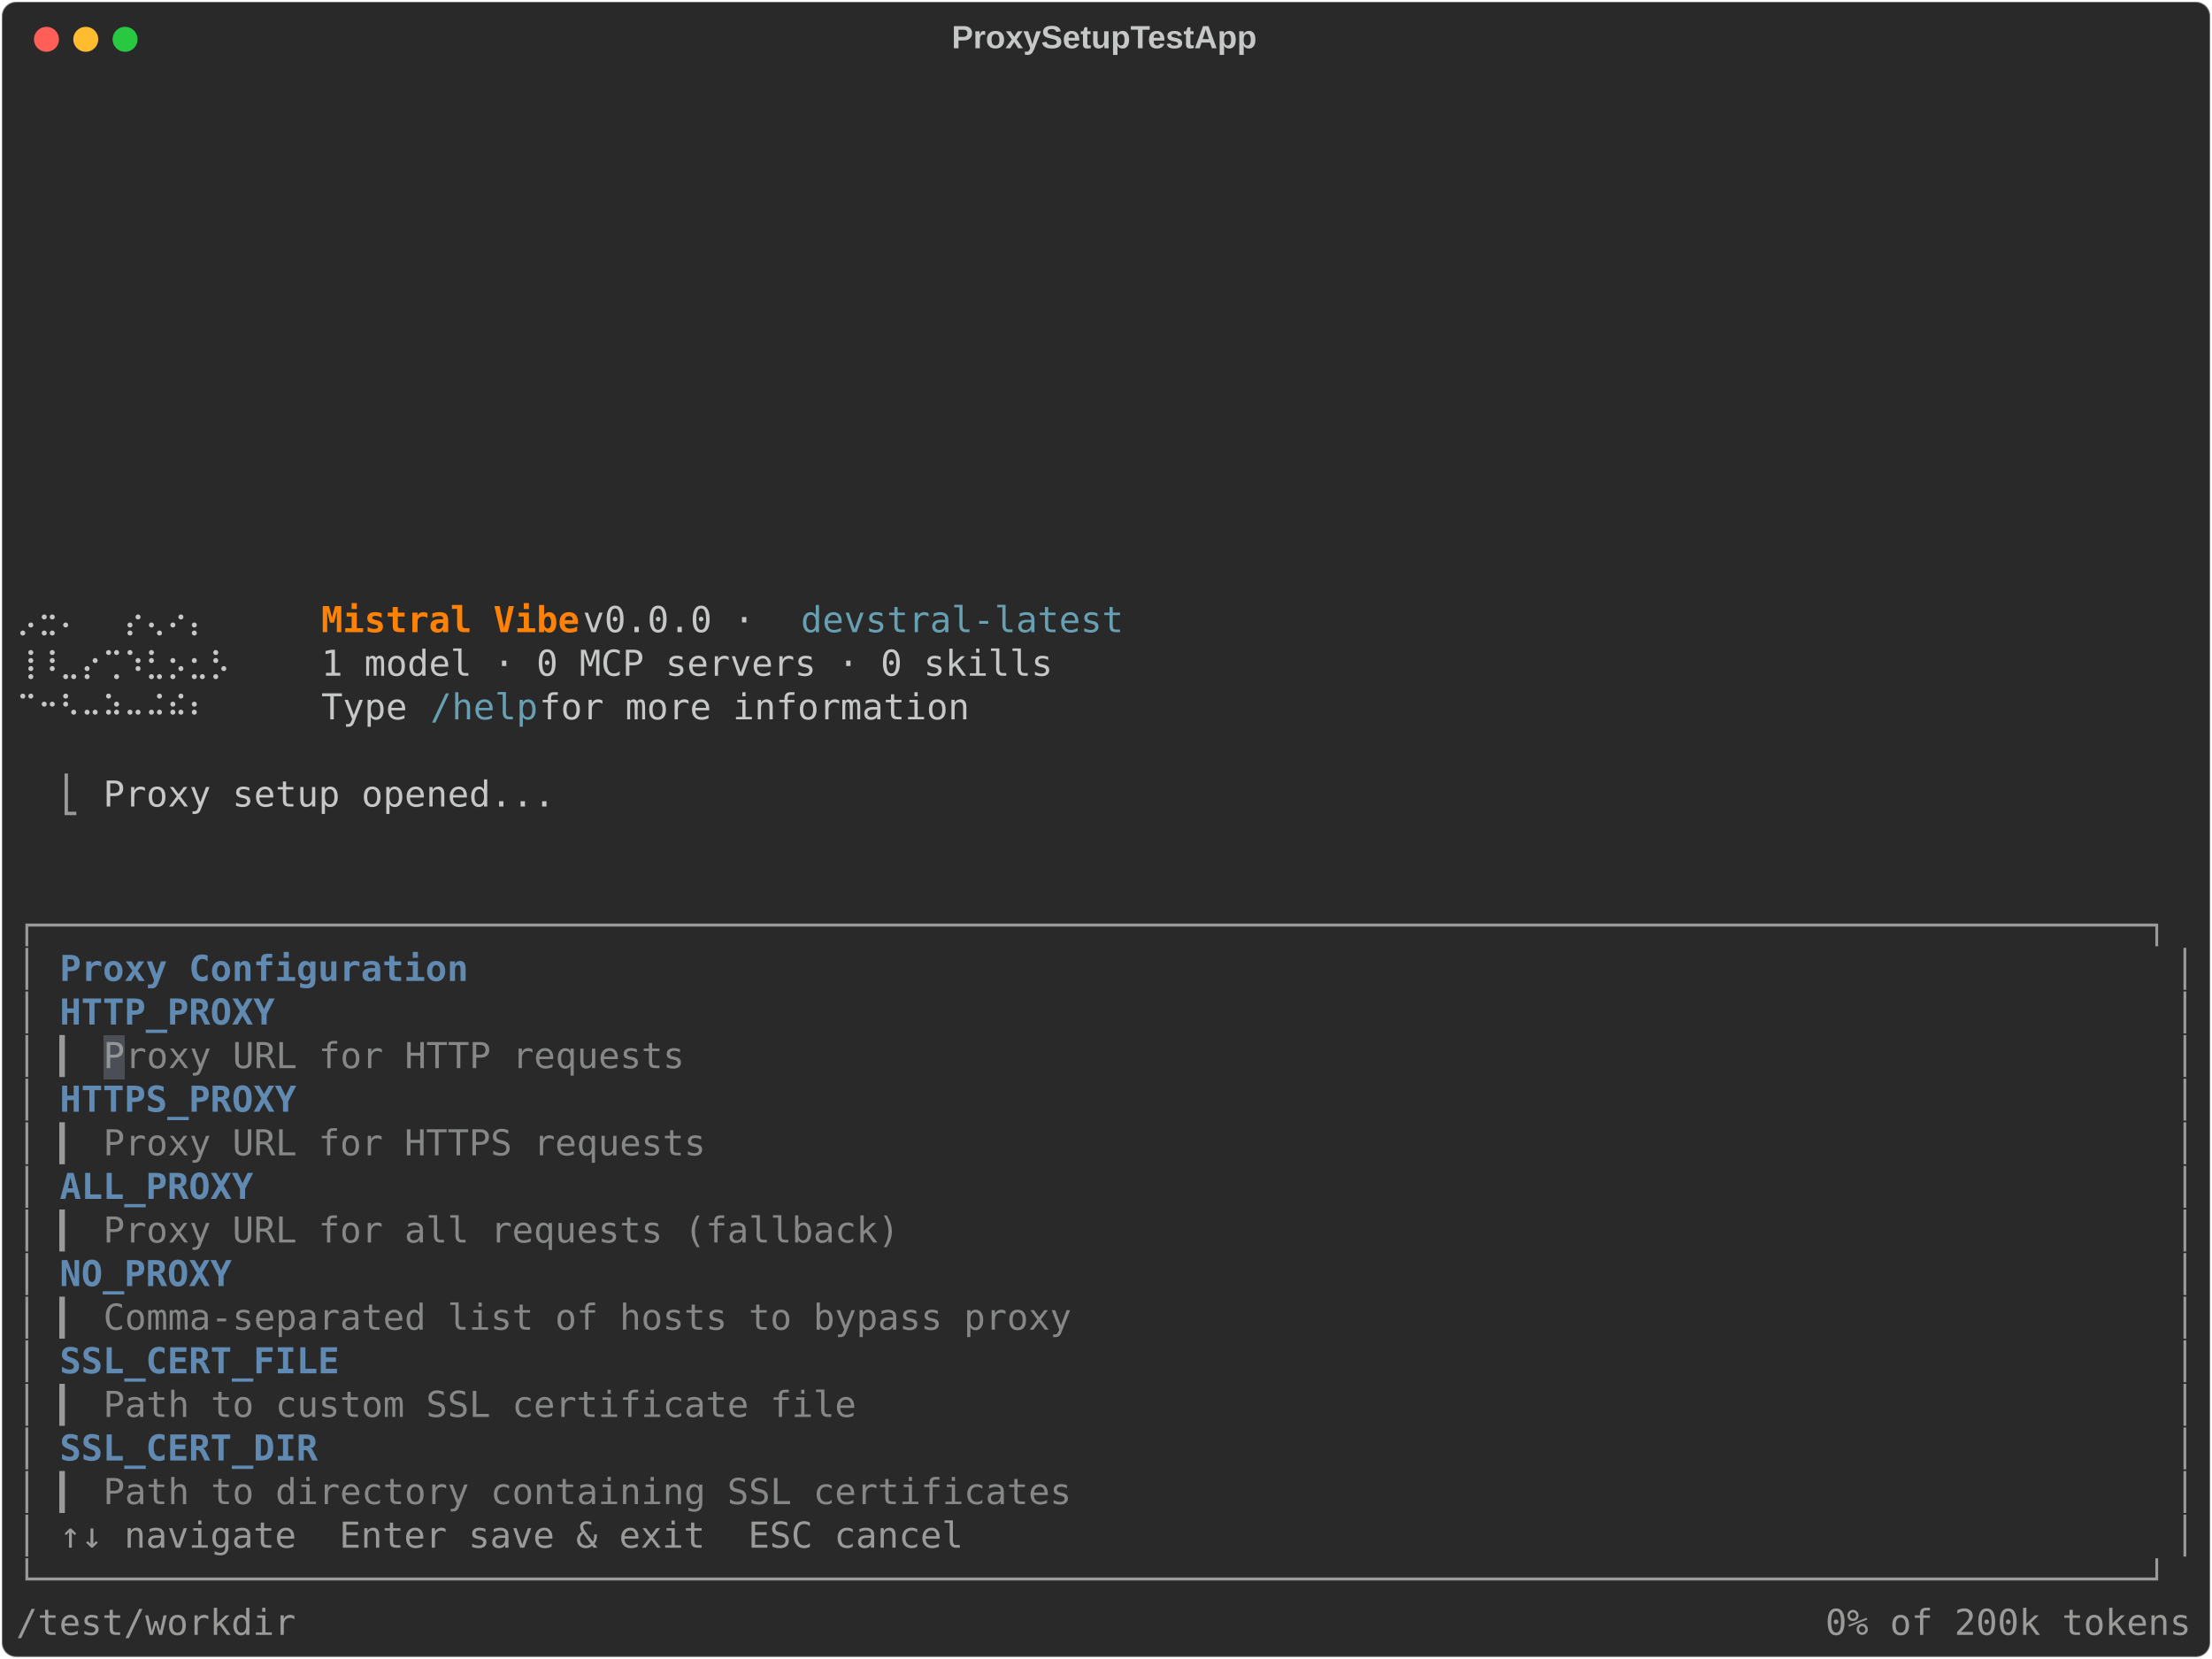
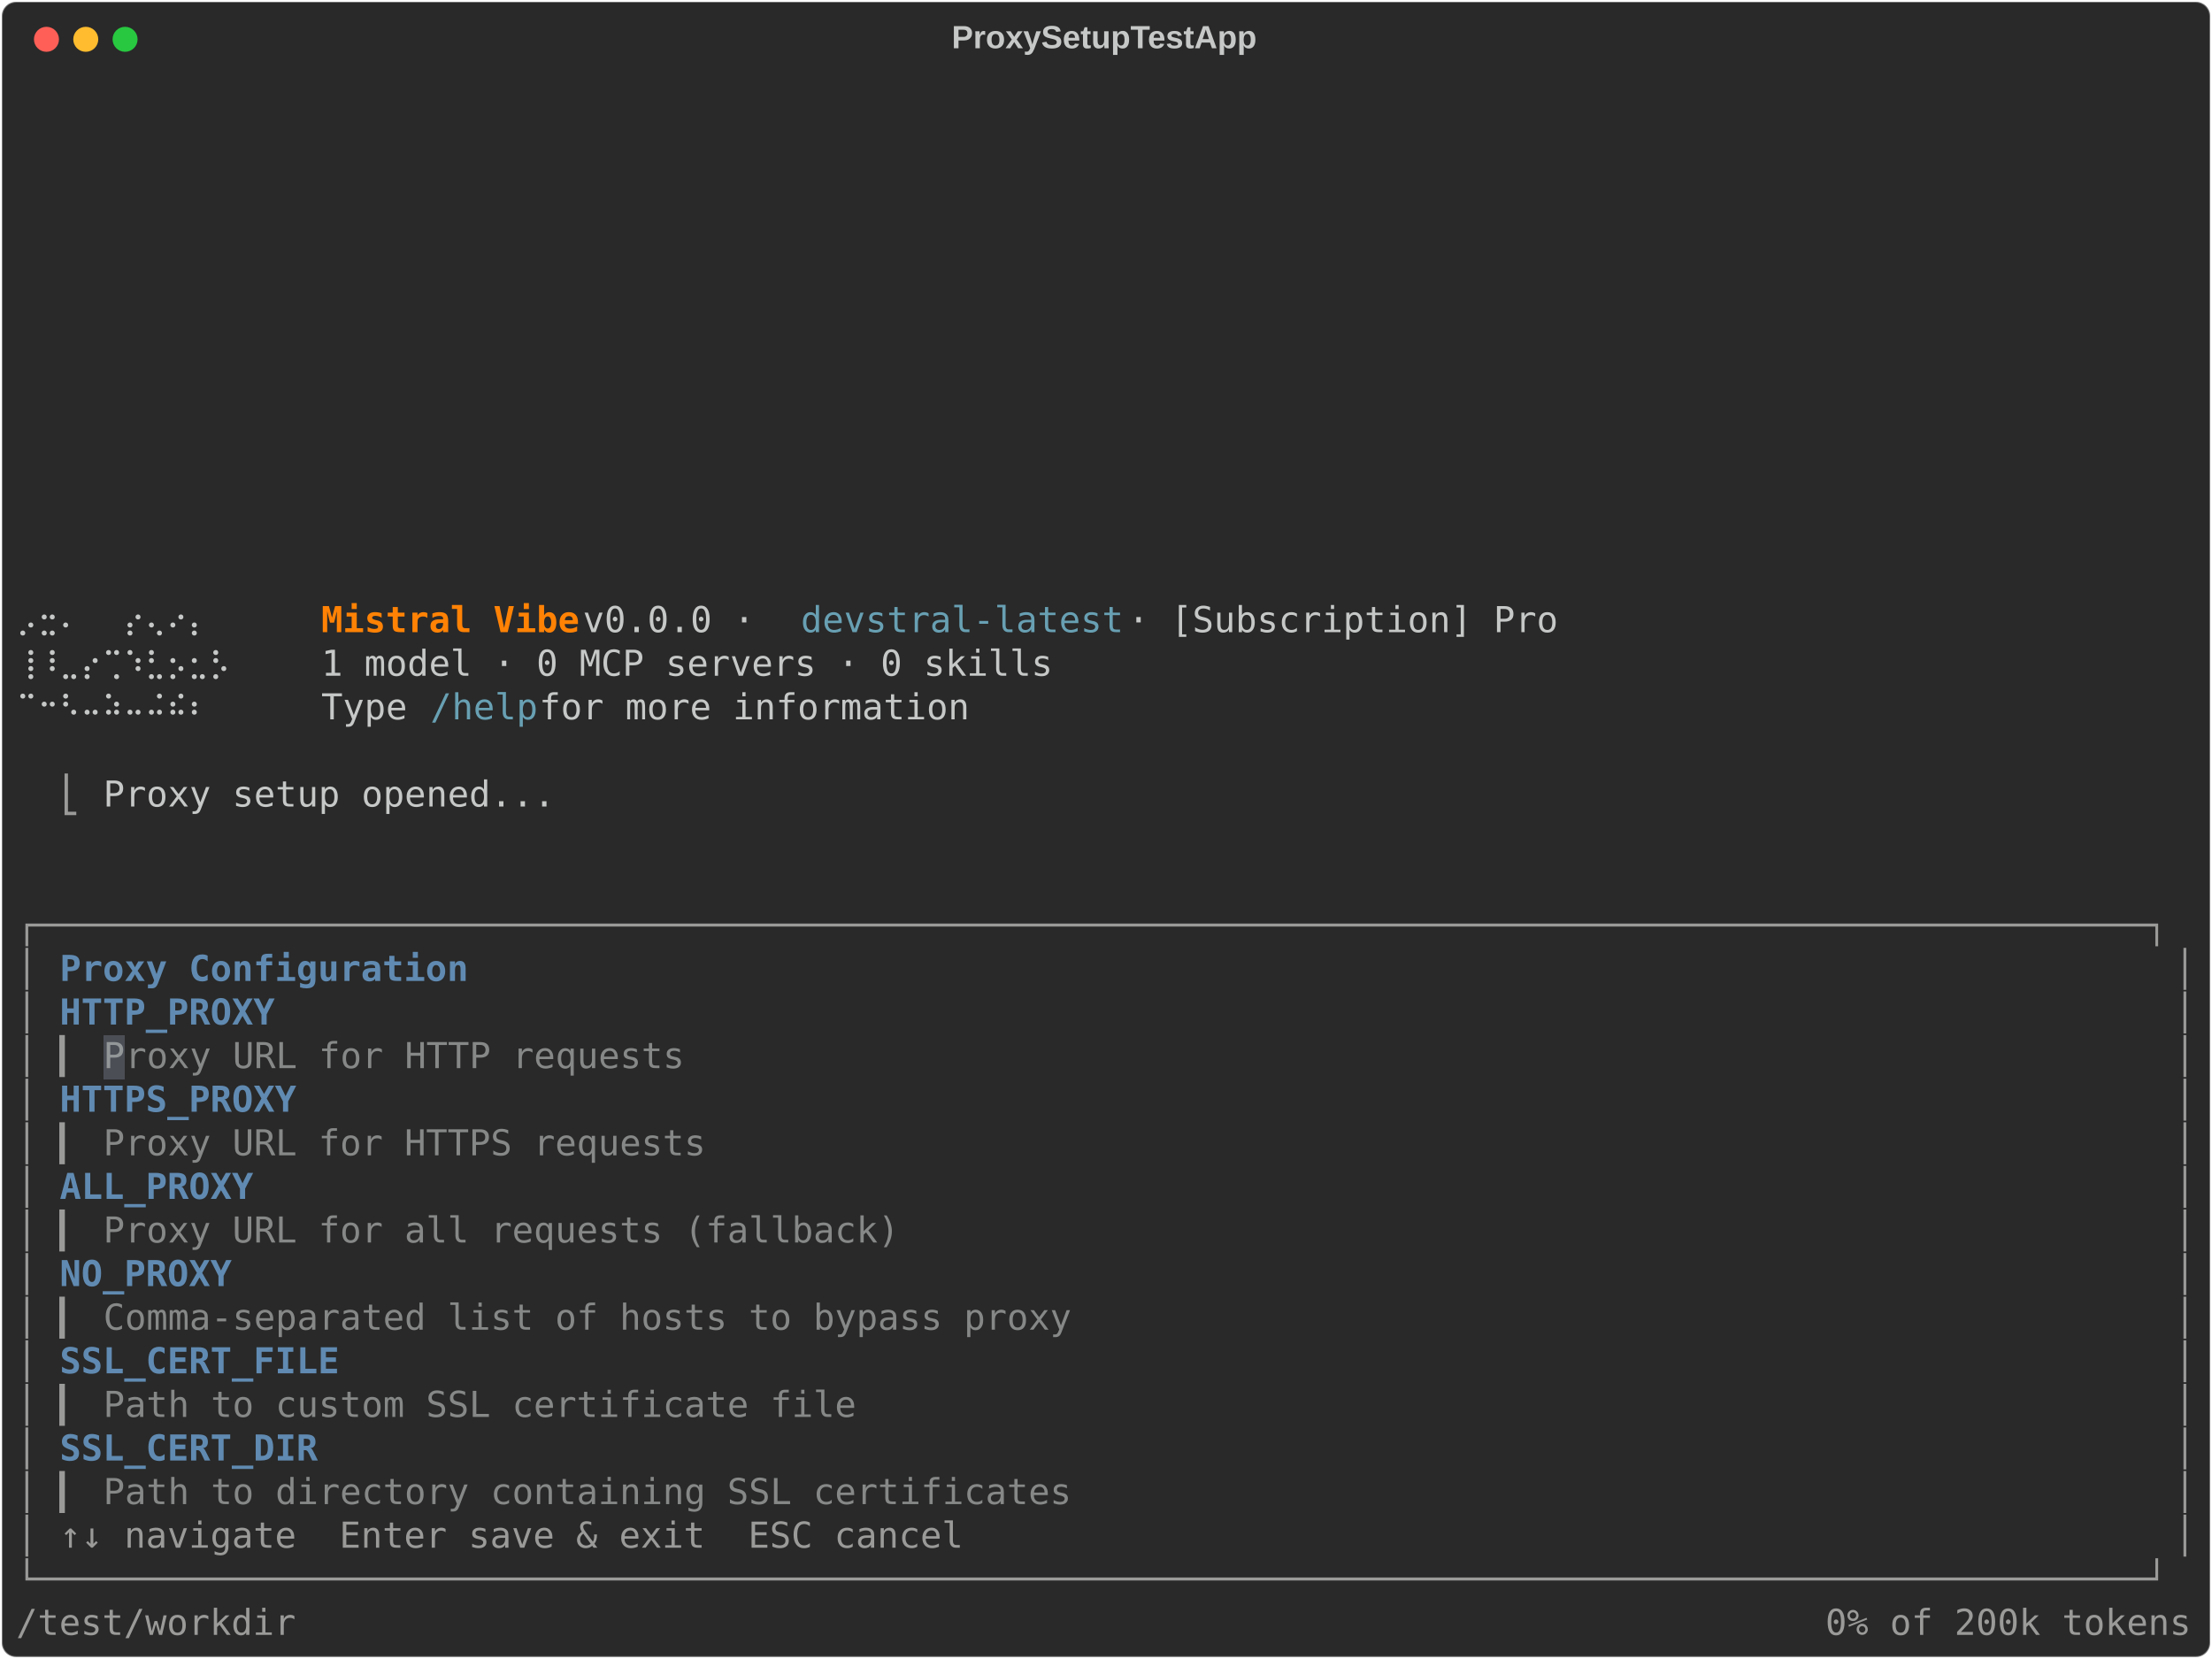
<svg xmlns="http://www.w3.org/2000/svg" class="rich-terminal" viewBox="0 0 1238 928.4">
  <style>

    @font-face {
        font-family: "Fira Code";
        src: local("FiraCode-Regular"),
                url("https://cdnjs.cloudflare.com/ajax/libs/firacode/6.2.0/woff2/FiraCode-Regular.woff2") format("woff2"),
                url("https://cdnjs.cloudflare.com/ajax/libs/firacode/6.2.0/woff/FiraCode-Regular.woff") format("woff");
        font-style: normal;
        font-weight: 400;
    }
    @font-face {
        font-family: "Fira Code";
        src: local("FiraCode-Bold"),
                url("https://cdnjs.cloudflare.com/ajax/libs/firacode/6.2.0/woff2/FiraCode-Bold.woff2") format("woff2"),
                url("https://cdnjs.cloudflare.com/ajax/libs/firacode/6.2.0/woff/FiraCode-Bold.woff") format("woff");
        font-style: bold;
        font-weight: 700;
    }

    .terminal-matrix {
        font-family: Fira Code, monospace;
        font-size: 20px;
        line-height: 24.4px;
        font-variant-east-asian: full-width;
    }

    .terminal-title {
        font-size: 18px;
        font-weight: bold;
        font-family: arial;
    }

    .terminal-r1 { fill: #c5c8c6 }
.terminal-r2 { fill: #ff8205;font-weight: bold }
.terminal-r3 { fill: #68a0b3 }
.terminal-r4 { fill: #9a9b99 }
.terminal-r5 { fill: #608ab1;font-weight: bold }
.terminal-r6 { fill: #949798 }
.terminal-r7 { fill: #868887 }
    </style>
  <defs>
    <clipPath id="terminal-clip-terminal">
      <rect x="0" y="0" width="1219.0" height="877.4" />
    </clipPath>
    <clipPath id="terminal-line-0">
      <rect x="0" y="1.5" width="1220" height="24.65" />
    </clipPath>
    <clipPath id="terminal-line-1">
      <rect x="0" y="25.9" width="1220" height="24.65" />
    </clipPath>
    <clipPath id="terminal-line-2">
      <rect x="0" y="50.3" width="1220" height="24.65" />
    </clipPath>
    <clipPath id="terminal-line-3">
      <rect x="0" y="74.7" width="1220" height="24.65" />
    </clipPath>
    <clipPath id="terminal-line-4">
      <rect x="0" y="99.1" width="1220" height="24.65" />
    </clipPath>
    <clipPath id="terminal-line-5">
      <rect x="0" y="123.5" width="1220" height="24.65" />
    </clipPath>
    <clipPath id="terminal-line-6">
      <rect x="0" y="147.9" width="1220" height="24.65" />
    </clipPath>
    <clipPath id="terminal-line-7">
      <rect x="0" y="172.3" width="1220" height="24.65" />
    </clipPath>
    <clipPath id="terminal-line-8">
      <rect x="0" y="196.7" width="1220" height="24.65" />
    </clipPath>
    <clipPath id="terminal-line-9">
      <rect x="0" y="221.1" width="1220" height="24.65" />
    </clipPath>
    <clipPath id="terminal-line-10">
      <rect x="0" y="245.5" width="1220" height="24.65" />
    </clipPath>
    <clipPath id="terminal-line-11">
      <rect x="0" y="269.9" width="1220" height="24.65" />
    </clipPath>
    <clipPath id="terminal-line-12">
      <rect x="0" y="294.3" width="1220" height="24.65" />
    </clipPath>
    <clipPath id="terminal-line-13">
      <rect x="0" y="318.7" width="1220" height="24.65" />
    </clipPath>
    <clipPath id="terminal-line-14">
      <rect x="0" y="343.1" width="1220" height="24.65" />
    </clipPath>
    <clipPath id="terminal-line-15">
      <rect x="0" y="367.5" width="1220" height="24.65" />
    </clipPath>
    <clipPath id="terminal-line-16">
      <rect x="0" y="391.9" width="1220" height="24.65" />
    </clipPath>
    <clipPath id="terminal-line-17">
      <rect x="0" y="416.3" width="1220" height="24.65" />
    </clipPath>
    <clipPath id="terminal-line-18">
      <rect x="0" y="440.7" width="1220" height="24.65" />
    </clipPath>
    <clipPath id="terminal-line-19">
      <rect x="0" y="465.1" width="1220" height="24.65" />
    </clipPath>
    <clipPath id="terminal-line-20">
      <rect x="0" y="489.5" width="1220" height="24.65" />
    </clipPath>
    <clipPath id="terminal-line-21">
      <rect x="0" y="513.9" width="1220" height="24.65" />
    </clipPath>
    <clipPath id="terminal-line-22">
      <rect x="0" y="538.3" width="1220" height="24.65" />
    </clipPath>
    <clipPath id="terminal-line-23">
      <rect x="0" y="562.7" width="1220" height="24.65" />
    </clipPath>
    <clipPath id="terminal-line-24">
      <rect x="0" y="587.1" width="1220" height="24.65" />
    </clipPath>
    <clipPath id="terminal-line-25">
      <rect x="0" y="611.5" width="1220" height="24.65" />
    </clipPath>
    <clipPath id="terminal-line-26">
      <rect x="0" y="635.9" width="1220" height="24.65" />
    </clipPath>
    <clipPath id="terminal-line-27">
      <rect x="0" y="660.3" width="1220" height="24.65" />
    </clipPath>
    <clipPath id="terminal-line-28">
      <rect x="0" y="684.7" width="1220" height="24.65" />
    </clipPath>
    <clipPath id="terminal-line-29">
      <rect x="0" y="709.1" width="1220" height="24.65" />
    </clipPath>
    <clipPath id="terminal-line-30">
      <rect x="0" y="733.5" width="1220" height="24.65" />
    </clipPath>
    <clipPath id="terminal-line-31">
      <rect x="0" y="757.9" width="1220" height="24.65" />
    </clipPath>
    <clipPath id="terminal-line-32">
      <rect x="0" y="782.3" width="1220" height="24.65" />
    </clipPath>
    <clipPath id="terminal-line-33">
      <rect x="0" y="806.7" width="1220" height="24.65" />
    </clipPath>
    <clipPath id="terminal-line-34">
      <rect x="0" y="831.1" width="1220" height="24.65" />
    </clipPath>
  </defs>
  <rect fill="#292929" stroke="rgba(255,255,255,0.35)" stroke-width="1" x="1" y="1" width="1236" height="926.4" rx="8" />
  <text class="terminal-title" fill="#c5c8c6" text-anchor="middle" x="618" y="27">ProxySetupTestApp</text>
  <g transform="translate(26,22)">
    <circle cx="0" cy="0" r="7" fill="#ff5f57" />
    <circle cx="22" cy="0" r="7" fill="#febc2e" />
    <circle cx="44" cy="0" r="7" fill="#28c840" />
  </g>
  <g transform="translate(9, 41)" clip-path="url(#terminal-clip-terminal)">
    <rect fill="#4b4e55" x="48.8" y="538.3" width="12.2" height="24.65" shape-rendering="crispEdges" />
    <g class="terminal-matrix">
      <text class="terminal-r1" x="1220" y="20" textLength="12.2" clip-path="url(#terminal-line-0)">
</text>
      <text class="terminal-r1" x="1220" y="44.4" textLength="12.2" clip-path="url(#terminal-line-1)">
</text>
      <text class="terminal-r1" x="1220" y="68.8" textLength="12.2" clip-path="url(#terminal-line-2)">
</text>
      <text class="terminal-r1" x="1220" y="93.2" textLength="12.2" clip-path="url(#terminal-line-3)">
</text>
      <text class="terminal-r1" x="1220" y="117.6" textLength="12.2" clip-path="url(#terminal-line-4)">
</text>
      <text class="terminal-r1" x="1220" y="142" textLength="12.2" clip-path="url(#terminal-line-5)">
</text>
      <text class="terminal-r1" x="1220" y="166.4" textLength="12.2" clip-path="url(#terminal-line-6)">
</text>
      <text class="terminal-r1" x="1220" y="190.8" textLength="12.2" clip-path="url(#terminal-line-7)">
</text>
      <text class="terminal-r1" x="1220" y="215.2" textLength="12.2" clip-path="url(#terminal-line-8)">
</text>
      <text class="terminal-r1" x="1220" y="239.6" textLength="12.2" clip-path="url(#terminal-line-9)">
</text>
      <text class="terminal-r1" x="1220" y="264" textLength="12.2" clip-path="url(#terminal-line-10)">
</text>
      <text class="terminal-r1" x="1220" y="288.4" textLength="12.2" clip-path="url(#terminal-line-11)">
</text>
      <text class="terminal-r1" x="0" y="312.8" textLength="134.2" clip-path="url(#terminal-line-12)">  ⡠⣒⠄  ⡔⢄⠔⡄</text>
      <text class="terminal-r2" x="170.8" y="312.8" textLength="146.4" clip-path="url(#terminal-line-12)">Mistral Vibe</text>
      <text class="terminal-r1" x="317.2" y="312.8" textLength="122" clip-path="url(#terminal-line-12)"> v0.0.0 · </text>
      <text class="terminal-r3" x="439.2" y="312.8" textLength="183" clip-path="url(#terminal-line-12)">devstral-latest</text>
+       <text class="terminal-r1" x="622.2" y="312.8" textLength="256.2" clip-path="url(#terminal-line-12)"> · [Subscription] Pro</text>
      <text class="terminal-r1" x="1220" y="312.8" textLength="12.2" clip-path="url(#terminal-line-12)">
</text>
      <text class="terminal-r1" x="0" y="337.2" textLength="134.2" clip-path="url(#terminal-line-13)"> ⢸⠸⣀⡔⢉⠱⣃⡢⣂⡣</text>
      <text class="terminal-r1" x="170.8" y="337.2" textLength="414.8" clip-path="url(#terminal-line-13)">1 model · 0 MCP servers · 0 skills</text>
      <text class="terminal-r1" x="1220" y="337.2" textLength="12.2" clip-path="url(#terminal-line-13)">
</text>
      <text class="terminal-r1" x="0" y="361.6" textLength="134.2" clip-path="url(#terminal-line-14)">  ⠉⠒⠣⠤⠵⠤⠬⠮⠆</text>
      <text class="terminal-r1" x="170.8" y="361.6" textLength="61" clip-path="url(#terminal-line-14)">Type </text>
      <text class="terminal-r3" x="231.8" y="361.6" textLength="61" clip-path="url(#terminal-line-14)">/help</text>
      <text class="terminal-r1" x="292.8" y="361.6" textLength="256.2" clip-path="url(#terminal-line-14)"> for more information</text>
      <text class="terminal-r1" x="1220" y="361.6" textLength="12.2" clip-path="url(#terminal-line-14)">
</text>
      <text class="terminal-r1" x="1220" y="386" textLength="12.2" clip-path="url(#terminal-line-15)">
</text>
      <text class="terminal-r4" x="24.4" y="410.4" textLength="12.2" clip-path="url(#terminal-line-16)">⎣</text>
      <text class="terminal-r1" x="48.8" y="410.4" textLength="256.2" clip-path="url(#terminal-line-16)">Proxy setup opened...</text>
      <text class="terminal-r1" x="1220" y="410.4" textLength="12.2" clip-path="url(#terminal-line-16)">
</text>
      <text class="terminal-r1" x="1220" y="434.8" textLength="12.2" clip-path="url(#terminal-line-17)">
</text>
      <text class="terminal-r1" x="1220" y="459.2" textLength="12.2" clip-path="url(#terminal-line-18)">
</text>
      <text class="terminal-r4" x="0" y="483.6" textLength="1220" clip-path="url(#terminal-line-19)">┌──────────────────────────────────────────────────────────────────────────────────────────────────┐</text>
      <text class="terminal-r1" x="1220" y="483.6" textLength="12.2" clip-path="url(#terminal-line-19)">
</text>
      <text class="terminal-r4" x="0" y="508" textLength="12.2" clip-path="url(#terminal-line-20)">│</text>
      <text class="terminal-r5" x="24.4" y="508" textLength="231.8" clip-path="url(#terminal-line-20)">Proxy Configuration</text>
      <text class="terminal-r4" x="1207.8" y="508" textLength="12.2" clip-path="url(#terminal-line-20)">│</text>
      <text class="terminal-r1" x="1220" y="508" textLength="12.2" clip-path="url(#terminal-line-20)">
</text>
      <text class="terminal-r4" x="0" y="532.4" textLength="12.2" clip-path="url(#terminal-line-21)">│</text>
      <text class="terminal-r5" x="24.4" y="532.4" textLength="122" clip-path="url(#terminal-line-21)">HTTP_PROXY</text>
      <text class="terminal-r4" x="1207.8" y="532.4" textLength="12.2" clip-path="url(#terminal-line-21)">│</text>
      <text class="terminal-r1" x="1220" y="532.4" textLength="12.2" clip-path="url(#terminal-line-21)">
</text>
      <text class="terminal-r4" x="0" y="556.8" textLength="12.2" clip-path="url(#terminal-line-22)">│</text>
      <text class="terminal-r4" x="24.4" y="556.8" textLength="12.2" clip-path="url(#terminal-line-22)">▎</text>
      <text class="terminal-r6" x="48.8" y="556.8" textLength="12.2" clip-path="url(#terminal-line-22)">P</text>
      <text class="terminal-r7" x="61" y="556.8" textLength="317.2" clip-path="url(#terminal-line-22)">roxy URL for HTTP requests</text>
      <text class="terminal-r4" x="1207.8" y="556.8" textLength="12.2" clip-path="url(#terminal-line-22)">│</text>
      <text class="terminal-r1" x="1220" y="556.8" textLength="12.2" clip-path="url(#terminal-line-22)">
</text>
      <text class="terminal-r4" x="0" y="581.2" textLength="12.2" clip-path="url(#terminal-line-23)">│</text>
      <text class="terminal-r5" x="24.4" y="581.2" textLength="134.2" clip-path="url(#terminal-line-23)">HTTPS_PROXY</text>
      <text class="terminal-r4" x="1207.8" y="581.2" textLength="12.2" clip-path="url(#terminal-line-23)">│</text>
      <text class="terminal-r1" x="1220" y="581.2" textLength="12.2" clip-path="url(#terminal-line-23)">
</text>
      <text class="terminal-r4" x="0" y="605.6" textLength="12.2" clip-path="url(#terminal-line-24)">│</text>
      <text class="terminal-r4" x="24.4" y="605.6" textLength="12.2" clip-path="url(#terminal-line-24)">▎</text>
      <text class="terminal-r7" x="48.8" y="605.6" textLength="341.6" clip-path="url(#terminal-line-24)">Proxy URL for HTTPS requests</text>
      <text class="terminal-r4" x="1207.8" y="605.6" textLength="12.2" clip-path="url(#terminal-line-24)">│</text>
      <text class="terminal-r1" x="1220" y="605.6" textLength="12.2" clip-path="url(#terminal-line-24)">
</text>
      <text class="terminal-r4" x="0" y="630" textLength="12.2" clip-path="url(#terminal-line-25)">│</text>
      <text class="terminal-r5" x="24.4" y="630" textLength="109.8" clip-path="url(#terminal-line-25)">ALL_PROXY</text>
      <text class="terminal-r4" x="1207.8" y="630" textLength="12.2" clip-path="url(#terminal-line-25)">│</text>
      <text class="terminal-r1" x="1220" y="630" textLength="12.2" clip-path="url(#terminal-line-25)">
</text>
      <text class="terminal-r4" x="0" y="654.4" textLength="12.2" clip-path="url(#terminal-line-26)">│</text>
      <text class="terminal-r4" x="24.4" y="654.4" textLength="12.2" clip-path="url(#terminal-line-26)">▎</text>
      <text class="terminal-r7" x="48.8" y="654.4" textLength="451.4" clip-path="url(#terminal-line-26)">Proxy URL for all requests (fallback)</text>
      <text class="terminal-r4" x="1207.8" y="654.4" textLength="12.2" clip-path="url(#terminal-line-26)">│</text>
      <text class="terminal-r1" x="1220" y="654.4" textLength="12.2" clip-path="url(#terminal-line-26)">
</text>
      <text class="terminal-r4" x="0" y="678.8" textLength="12.2" clip-path="url(#terminal-line-27)">│</text>
      <text class="terminal-r5" x="24.4" y="678.8" textLength="97.6" clip-path="url(#terminal-line-27)">NO_PROXY</text>
      <text class="terminal-r4" x="1207.8" y="678.8" textLength="12.2" clip-path="url(#terminal-line-27)">│</text>
      <text class="terminal-r1" x="1220" y="678.8" textLength="12.2" clip-path="url(#terminal-line-27)">
</text>
      <text class="terminal-r4" x="0" y="703.2" textLength="12.2" clip-path="url(#terminal-line-28)">│</text>
      <text class="terminal-r4" x="24.4" y="703.2" textLength="12.2" clip-path="url(#terminal-line-28)">▎</text>
      <text class="terminal-r7" x="48.8" y="703.2" textLength="549" clip-path="url(#terminal-line-28)">Comma-separated list of hosts to bypass proxy</text>
      <text class="terminal-r4" x="1207.8" y="703.2" textLength="12.2" clip-path="url(#terminal-line-28)">│</text>
      <text class="terminal-r1" x="1220" y="703.2" textLength="12.2" clip-path="url(#terminal-line-28)">
</text>
      <text class="terminal-r4" x="0" y="727.6" textLength="12.2" clip-path="url(#terminal-line-29)">│</text>
      <text class="terminal-r5" x="24.4" y="727.6" textLength="158.6" clip-path="url(#terminal-line-29)">SSL_CERT_FILE</text>
      <text class="terminal-r4" x="1207.8" y="727.6" textLength="12.2" clip-path="url(#terminal-line-29)">│</text>
      <text class="terminal-r1" x="1220" y="727.6" textLength="12.2" clip-path="url(#terminal-line-29)">
</text>
      <text class="terminal-r4" x="0" y="752" textLength="12.2" clip-path="url(#terminal-line-30)">│</text>
      <text class="terminal-r4" x="24.4" y="752" textLength="12.2" clip-path="url(#terminal-line-30)">▎</text>
      <text class="terminal-r7" x="48.8" y="752" textLength="427" clip-path="url(#terminal-line-30)">Path to custom SSL certificate file</text>
      <text class="terminal-r4" x="1207.8" y="752" textLength="12.2" clip-path="url(#terminal-line-30)">│</text>
      <text class="terminal-r1" x="1220" y="752" textLength="12.2" clip-path="url(#terminal-line-30)">
</text>
      <text class="terminal-r4" x="0" y="776.4" textLength="12.2" clip-path="url(#terminal-line-31)">│</text>
      <text class="terminal-r5" x="24.4" y="776.4" textLength="146.4" clip-path="url(#terminal-line-31)">SSL_CERT_DIR</text>
      <text class="terminal-r4" x="1207.8" y="776.4" textLength="12.2" clip-path="url(#terminal-line-31)">│</text>
      <text class="terminal-r1" x="1220" y="776.4" textLength="12.2" clip-path="url(#terminal-line-31)">
</text>
      <text class="terminal-r4" x="0" y="800.8" textLength="12.2" clip-path="url(#terminal-line-32)">│</text>
      <text class="terminal-r4" x="24.4" y="800.8" textLength="12.2" clip-path="url(#terminal-line-32)">▎</text>
      <text class="terminal-r7" x="48.8" y="800.8" textLength="549" clip-path="url(#terminal-line-32)">Path to directory containing SSL certificates</text>
      <text class="terminal-r4" x="1207.8" y="800.8" textLength="12.2" clip-path="url(#terminal-line-32)">│</text>
      <text class="terminal-r1" x="1220" y="800.8" textLength="12.2" clip-path="url(#terminal-line-32)">
</text>
      <text class="terminal-r4" x="0" y="825.2" textLength="12.2" clip-path="url(#terminal-line-33)">│</text>
      <text class="terminal-r4" x="24.4" y="825.2" textLength="512.4" clip-path="url(#terminal-line-33)">↑↓ navigate  Enter save &amp; exit  ESC cancel</text>
      <text class="terminal-r4" x="1207.8" y="825.2" textLength="12.2" clip-path="url(#terminal-line-33)">│</text>
      <text class="terminal-r1" x="1220" y="825.2" textLength="12.2" clip-path="url(#terminal-line-33)">
</text>
      <text class="terminal-r4" x="0" y="849.6" textLength="1220" clip-path="url(#terminal-line-34)">└──────────────────────────────────────────────────────────────────────────────────────────────────┘</text>
      <text class="terminal-r1" x="1220" y="849.6" textLength="12.2" clip-path="url(#terminal-line-34)">
</text>
      <text class="terminal-r4" x="0" y="874" textLength="158.6" clip-path="url(#terminal-line-35)">/test/workdir</text>
      <text class="terminal-r4" x="1012.6" y="874" textLength="207.4" clip-path="url(#terminal-line-35)">0% of 200k tokens</text>
    </g>
  </g>
</svg>
